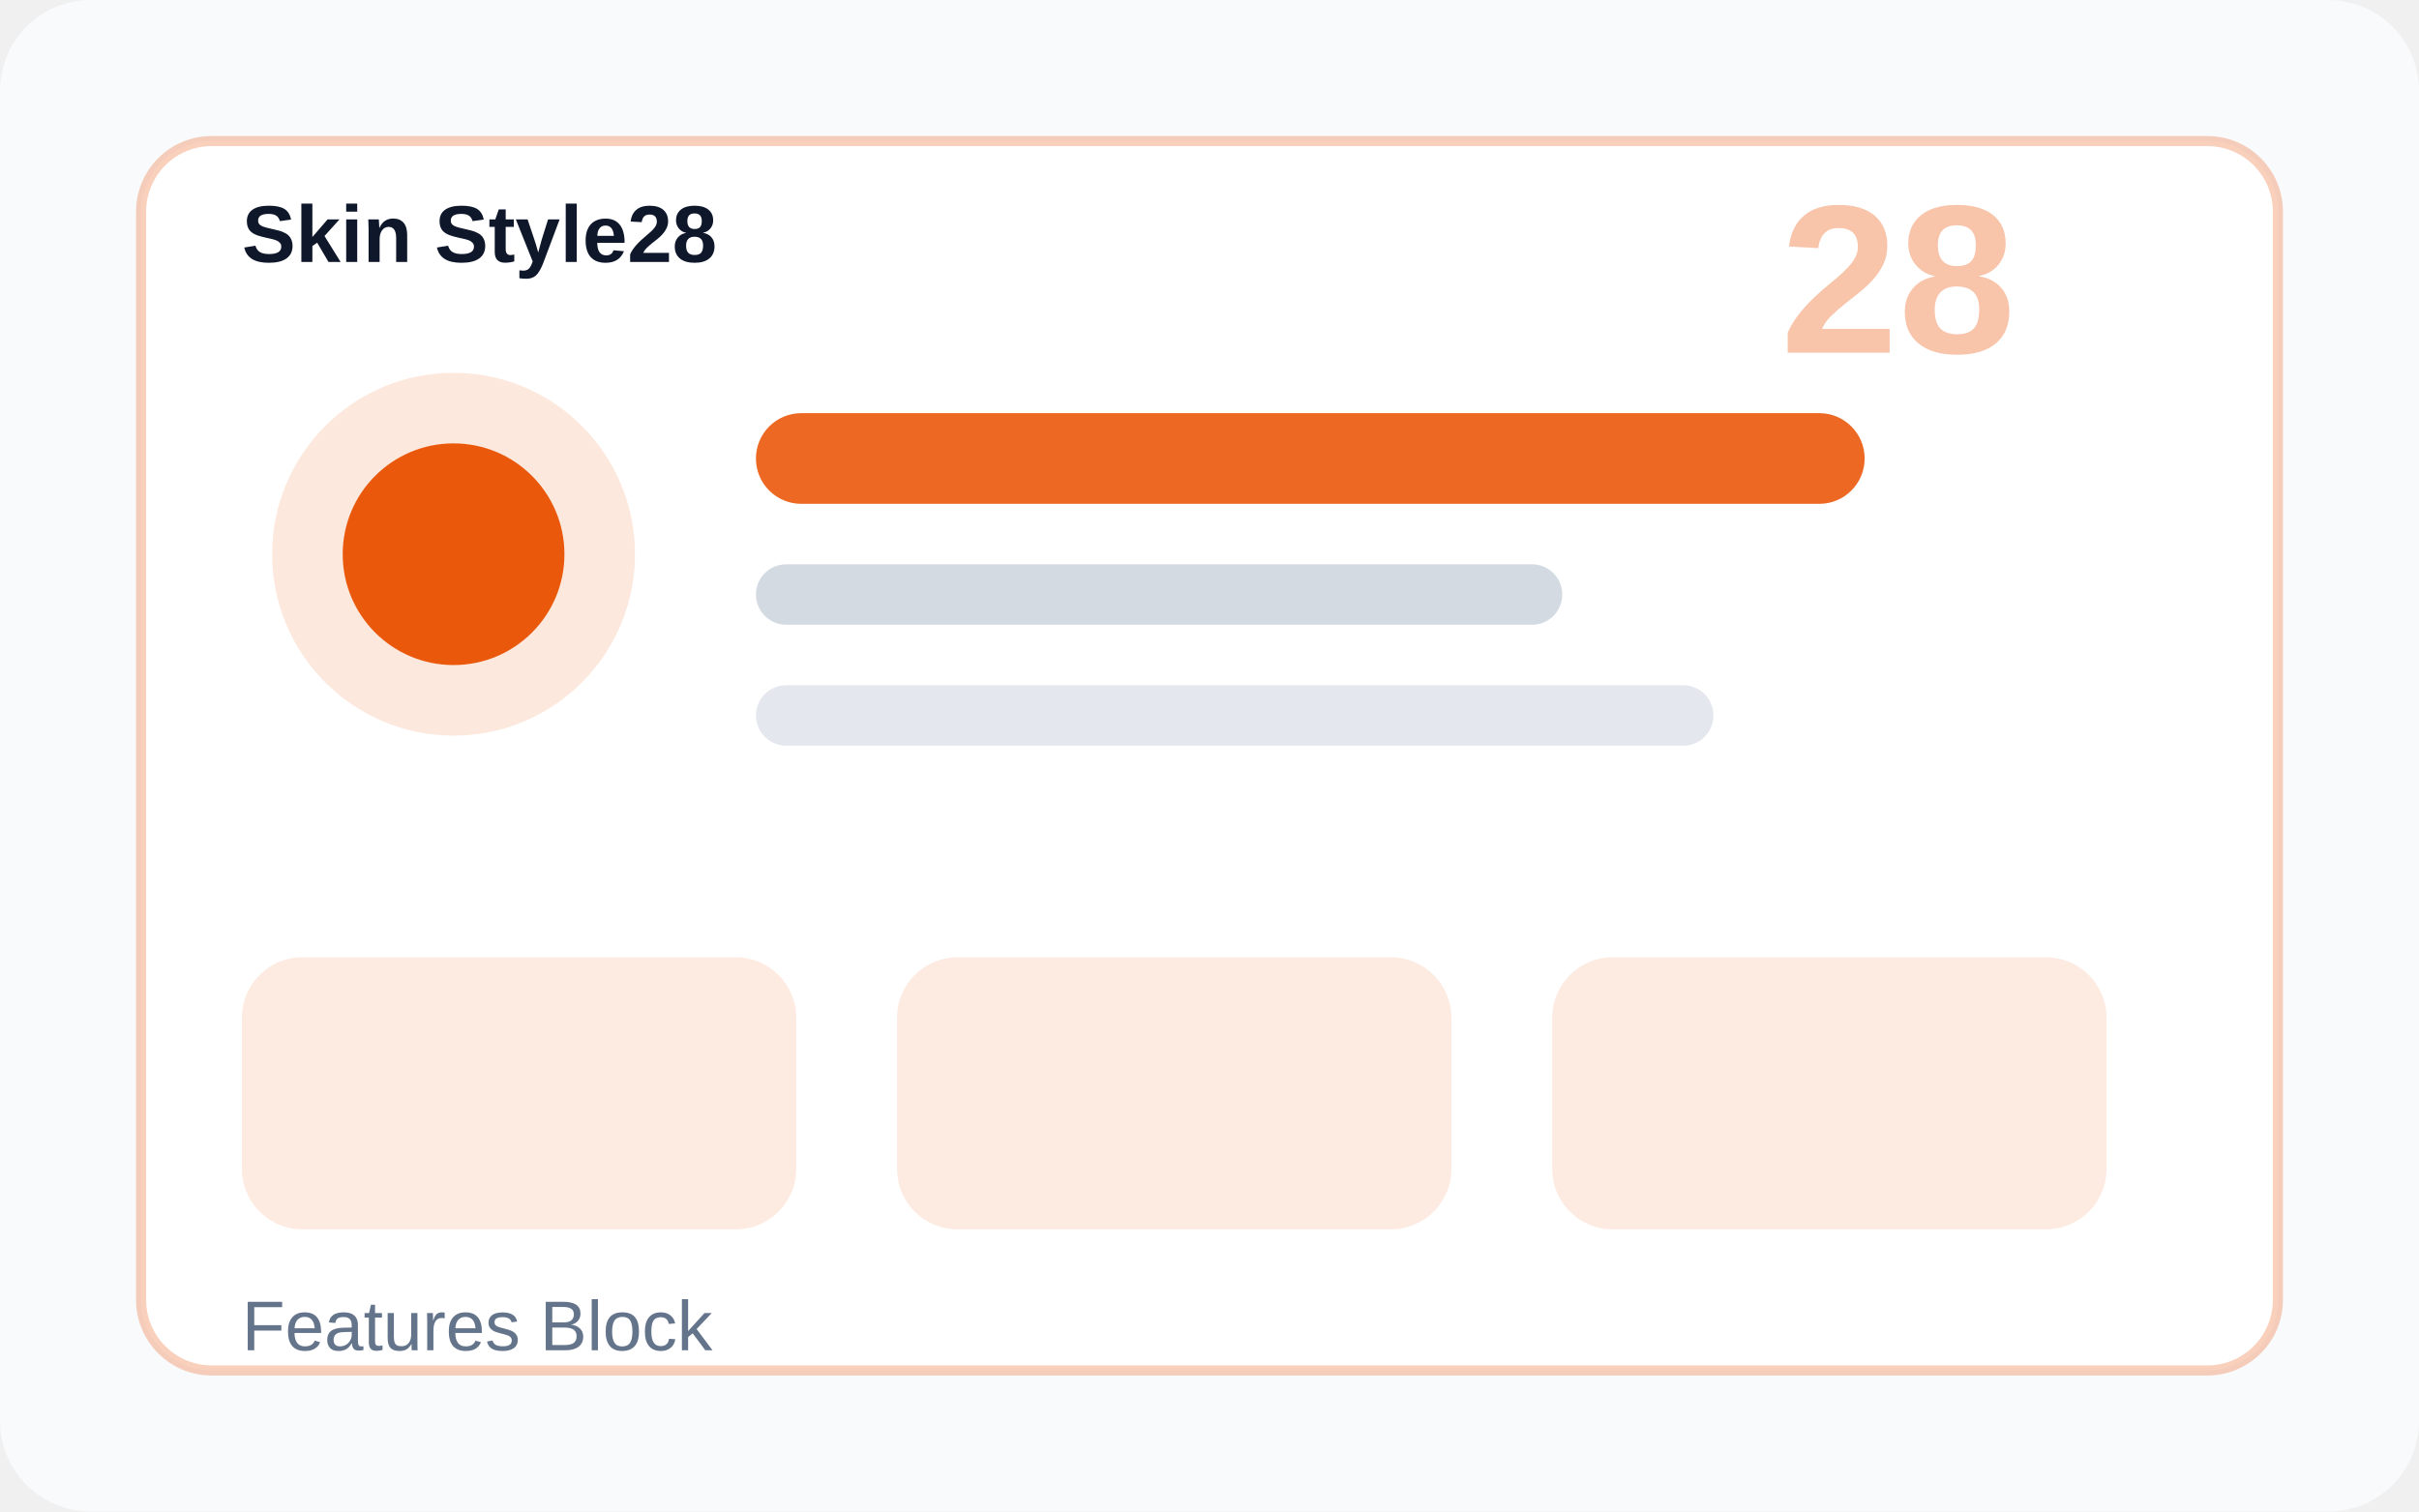
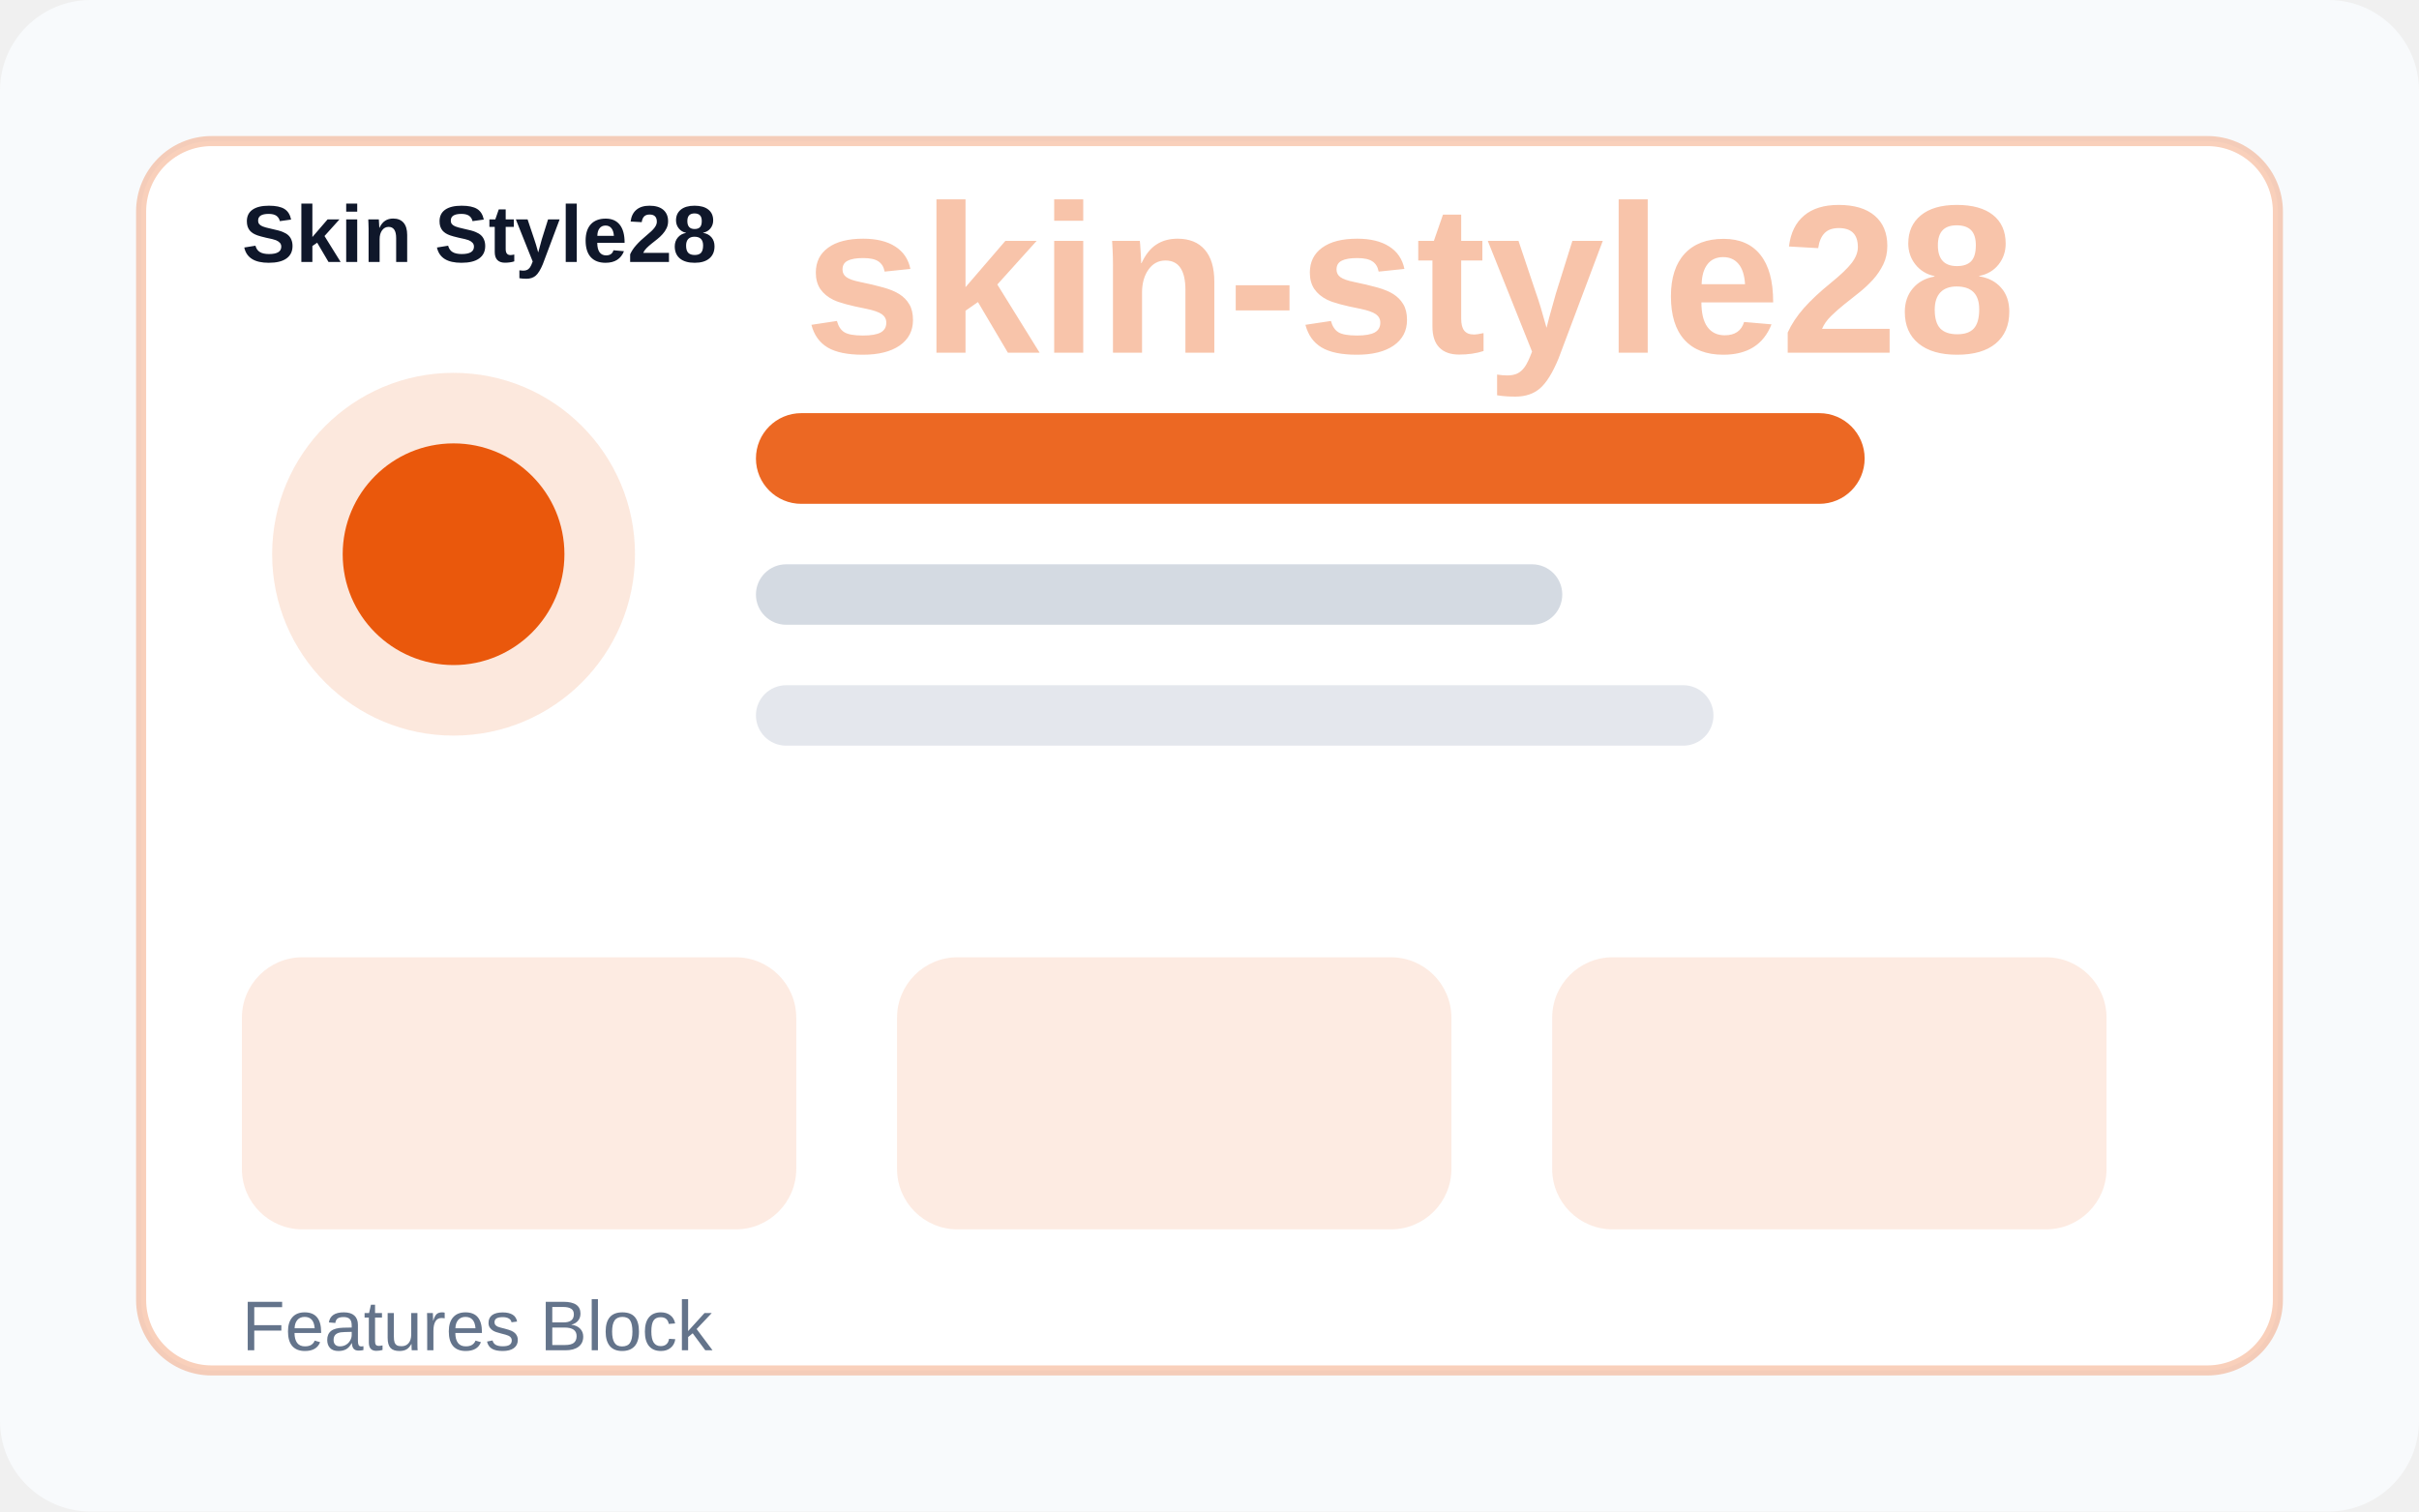
<svg xmlns="http://www.w3.org/2000/svg" width="480" height="300" viewBox="0 0 480 300" role="img">
  <rect width="480" height="300" rx="18" fill="#f8fafc" />
  <rect x="28" y="28" width="424" height="244" rx="14" fill="#fff" stroke="#ea580c" stroke-opacity="0.28" stroke-width="2" />
  <circle cx="90" cy="110" r="36" fill="#ea580c" fill-opacity="0.14" />
  <circle cx="90" cy="110" r="22" fill="#ea580c" />
  <rect x="150" y="82" width="220" height="18" rx="9" fill="#ea580c" fill-opacity="0.9" />
  <rect x="150" y="112" width="160" height="12" rx="6" fill="#94a3b8" fill-opacity="0.4" />
  <rect x="150" y="136" width="190" height="12" rx="6" fill="#94a3b8" fill-opacity="0.25" />
  <rect x="48" y="190" width="110" height="54" rx="12" fill="#ea580c" fill-opacity="0.12" />
  <rect x="178" y="190" width="110" height="54" rx="12" fill="#ea580c" fill-opacity="0.12" />
  <rect x="308" y="190" width="110" height="54" rx="12" fill="#ea580c" fill-opacity="0.12" />
-   <text x="400" y="70" text-anchor="end" font-family="Segoe UI, Arial, sans-serif" font-size="42" font-weight="700" fill="#ea580c" fill-opacity="0.35">28</text>
+   <text x="400" y="70" text-anchor="end" font-family="Segoe UI, Arial, sans-serif" font-size="42" font-weight="700" fill="#ea580c" fill-opacity="0.35">skin-style28</text>
  <text x="48" y="52" font-family="Segoe UI, Arial, sans-serif" font-size="16" font-weight="600" fill="#0f172a">Skin Style28</text>
  <text x="48" y="268" font-family="Segoe UI, Arial, sans-serif" font-size="14" fill="#64748b">Features Block</text>
</svg>
